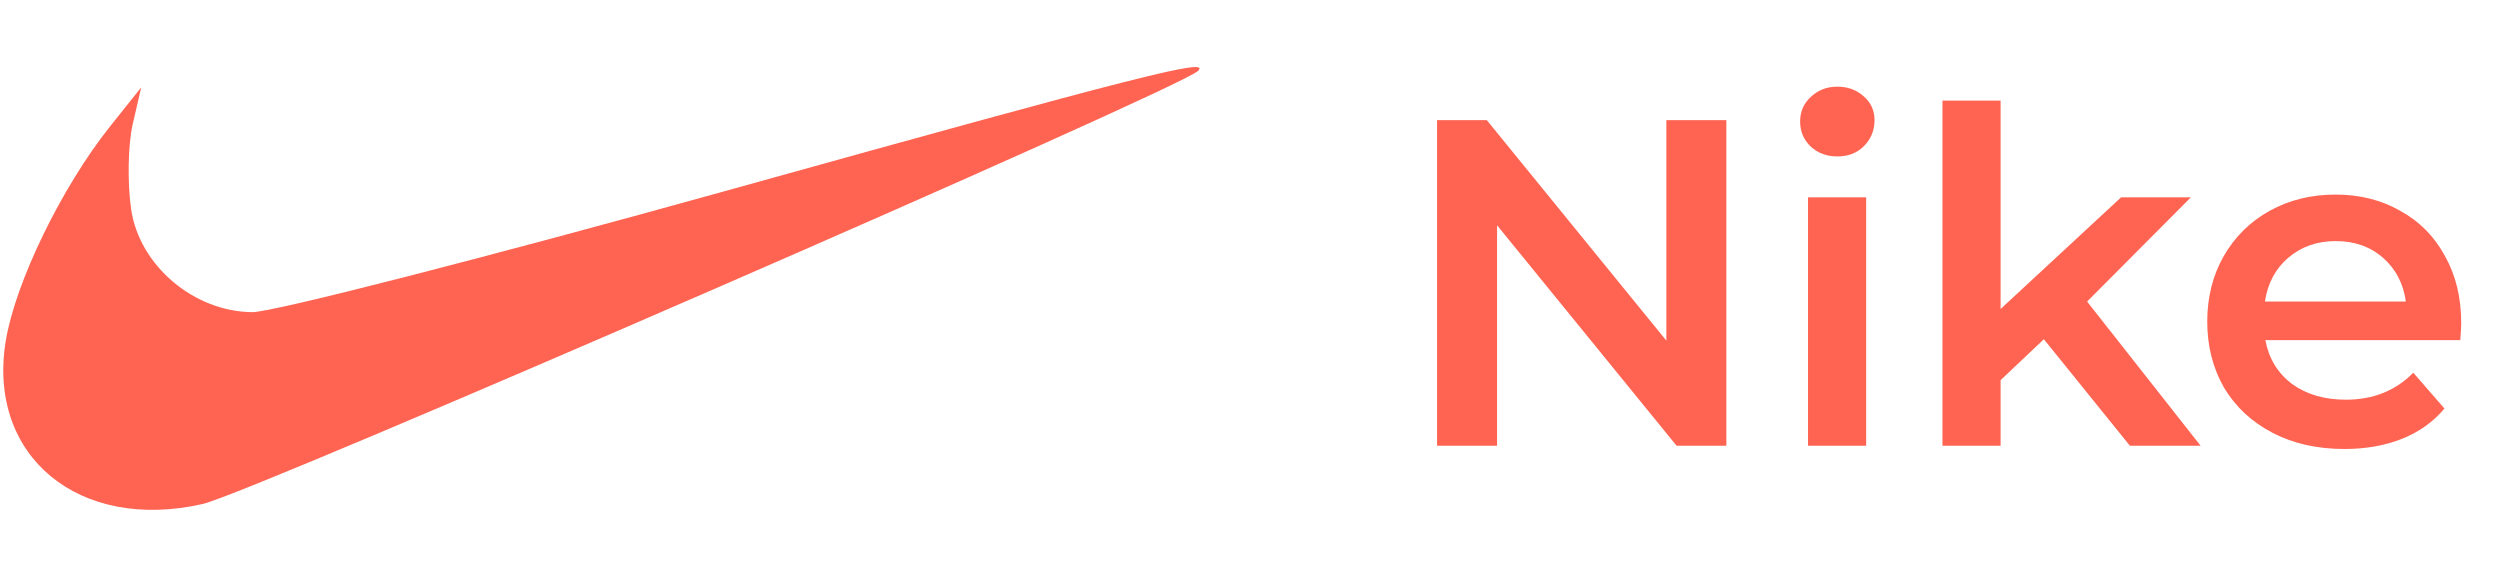
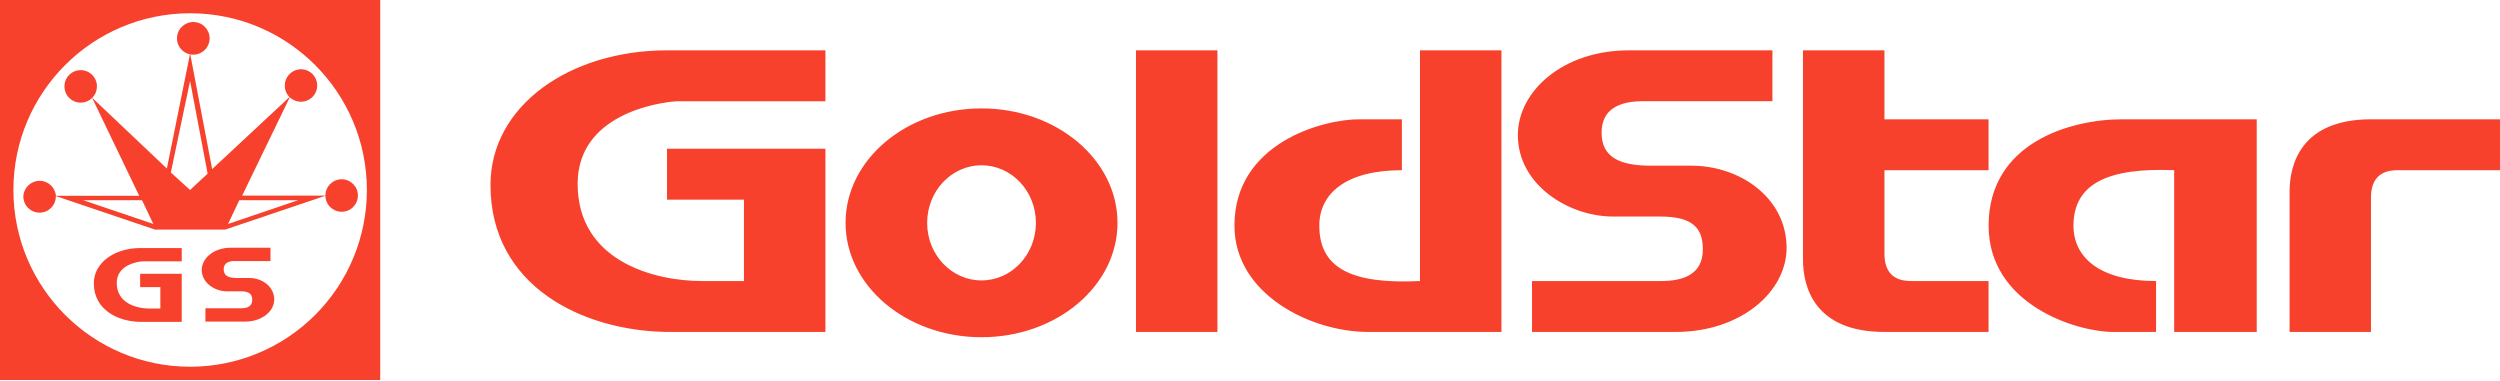
- <svg xmlns="http://www.w3.org/2000/svg" width="129" height="29" viewBox="0 0 129 29" fill="none">
-   <path d="M89.08 6.2V23H86.512L77.248 11.624V23H74.152V6.2H76.72L85.984 17.576V6.2H89.08ZM93.294 10.184H96.294V23H93.294V10.184ZM94.806 8.072C94.262 8.072 93.806 7.904 93.438 7.568C93.07 7.216 92.886 6.784 92.886 6.272C92.886 5.76 93.07 5.336 93.438 5C93.806 4.648 94.262 4.472 94.806 4.472C95.35 4.472 95.806 4.64 96.174 4.976C96.542 5.296 96.726 5.704 96.726 6.2C96.726 6.728 96.542 7.176 96.174 7.544C95.822 7.896 95.366 8.072 94.806 8.072ZM105.463 17.504L103.231 19.616V23H100.231V5.192H103.231V15.944L109.447 10.184H113.047L107.695 15.56L113.551 23H109.903L105.463 17.504ZM126.998 16.664C126.998 16.872 126.982 17.168 126.95 17.552H116.894C117.07 18.496 117.526 19.248 118.262 19.808C119.014 20.352 119.942 20.624 121.046 20.624C122.454 20.624 123.614 20.16 124.526 19.232L126.134 21.08C125.558 21.768 124.83 22.288 123.95 22.64C123.07 22.992 122.078 23.168 120.974 23.168C119.566 23.168 118.326 22.888 117.254 22.328C116.182 21.768 115.35 20.992 114.758 20C114.182 18.992 113.894 17.856 113.894 16.592C113.894 15.344 114.174 14.224 114.734 13.232C115.31 12.224 116.102 11.44 117.11 10.88C118.118 10.32 119.254 10.04 120.518 10.04C121.766 10.04 122.878 10.32 123.854 10.88C124.846 11.424 125.614 12.2 126.158 13.208C126.718 14.2 126.998 15.352 126.998 16.664ZM120.518 12.44C119.558 12.44 118.742 12.728 118.07 13.304C117.414 13.864 117.014 14.616 116.87 15.56H124.142C124.014 14.632 123.622 13.88 122.966 13.304C122.31 12.728 121.494 12.44 120.518 12.44Z" fill="#FF6452" />
-   <path fill-rule="evenodd" clip-rule="evenodd" d="M37.61 9.805C25.135 13.276 14.071 16.112 13.024 16.107C10.011 16.09 7.192 13.701 6.768 10.806C6.569 9.444 6.604 7.469 6.846 6.418L7.287 4.507L5.672 6.532C3.17 9.671 0.775 14.608 0.291 17.626C-0.659 23.552 4.086 27.46 10.465 26.004C12.994 25.427 60.955 4.557 61.822 3.656C62.483 2.969 58.945 3.867 37.61 9.805Z" fill="#FF6452" />
+ <svg xmlns="http://www.w3.org/2000/svg" width="36px" height="5.472px" viewBox="0 0 36 5.472">
+   <style>svg * { fill: rgb(247, 65, 44); }
+ </style>
+   <path d="M24.358 2.386h-.582c-.44 0-.713-.114-.713-.473s.277-.456.603-.456h1.857V.725h-2.069c-.945 0-1.597.586-1.597 1.221 0 .716.733 1.172 1.369 1.172h.68c.462 0 .615.159.615.473 0 .358-.277.456-.603.456h-1.857v.733h2.069c.945 0 1.604-.586 1.597-1.221-.008-.717-.676-1.173-1.369-1.173zM16.358.725h1.173V4.78h-1.173zM25.963.725v3.013c0 .391.163 1.042 1.173 1.042h1.499v-.733h-1.108c-.119 0-.391-.016-.391-.391V2.451h1.499v-.733h-1.499V.725h-1.173zM32.497 4.78V1.718h-1.939c-.75 0-1.922.342-1.922 1.531 0 1.14 1.271 1.531 1.792 1.531h.619v-.733c-.814 0-1.189-.341-1.189-.798 0-.603.497-.838 1.45-.798V4.78h1.189zM21.621.725h-1.173v3.322c-1.002.049-1.45-.195-1.45-.798 0-.456.375-.798 1.189-.798v-.733h-.619c-.521 0-1.792.342-1.792 1.531 0 .994 1.108 1.531 1.922 1.531h1.923V.725zM32.969 4.78h1.173V2.842c0-.375.271-.391.391-.391H36v-.733h-1.857c-1.01 0-1.173.651-1.173 1.042v2.02zM11.886 1.458V.725H9.605c-1.401 0-2.542.798-2.542 1.938 0 1.466 1.336 2.101 2.542 2.117h2.281V2.142H9.605v.733h1.108v1.172h-.603c-.701 0-1.792-.293-1.792-1.4 0-.994 1.141-1.172 1.434-1.189h2.134zM14.134 4.856c1.082 0 1.958-.738 1.958-1.647 0-.91-.877-1.648-1.958-1.648s-1.958.738-1.958 1.648c0 .909.877 1.647 1.958 1.647zm0-.818c-.433 0-.783-.371-.783-.829s.351-.829.783-.829.783.371.783.829-.35.829-.783.829zM5.475 5.472V0H0v5.472h5.475zm-2.738-.191a2.545 2.545 0 1 1 2.546-2.545 2.544 2.544 0 0 1-2.546 2.545z" />
+   <path d="M2.617 3.764v-.192h-.599c-.367 0-.667.209-.667.508 0 .384.351.551.667.555h.599v-.692h-.599v.192h.291v.308h-.158c-.184 0-.47-.077-.47-.368 0-.261.299-.308.376-.312h.56zM3.59 4.003h-.182c-.115 0-.187-.03-.187-.124s.073-.12.158-.12h.516v-.192h-.571c-.248 0-.419.154-.419.32 0 .188.192.308.359.308h.207c.121 0 .161.042.161.124 0 .094-.072.12-.158.12h-.516v.192h.572c.248 0 .421-.154.419-.32-.002-.188-.178-.308-.359-.308zM4.686 2.819a.234.234 0 1 0 0-.007v.005H3.487l.686-1.416a.234.234 0 1 0 .162-.404.236.236 0 0 0-.167.401L3.055 2.435 2.74.783a.235.235 0 1 0-.005-.001l-.332 1.645-1.075-1.018a.234.234 0 1 0-.001.001l.678 1.41h-1.2a.235.235 0 0 0-.469.008.234.234 0 0 0 .468 0v-.005l1.427.483h1.011l1.444-.487zM2.46 2.484l.277-1.319L2.99 2.5l-.253.236-.277-.252zm.986.399h.848l-1.01.342.162-.342zm-1.401 0l.163.342-1.01-.342h.847z" />
</svg>
